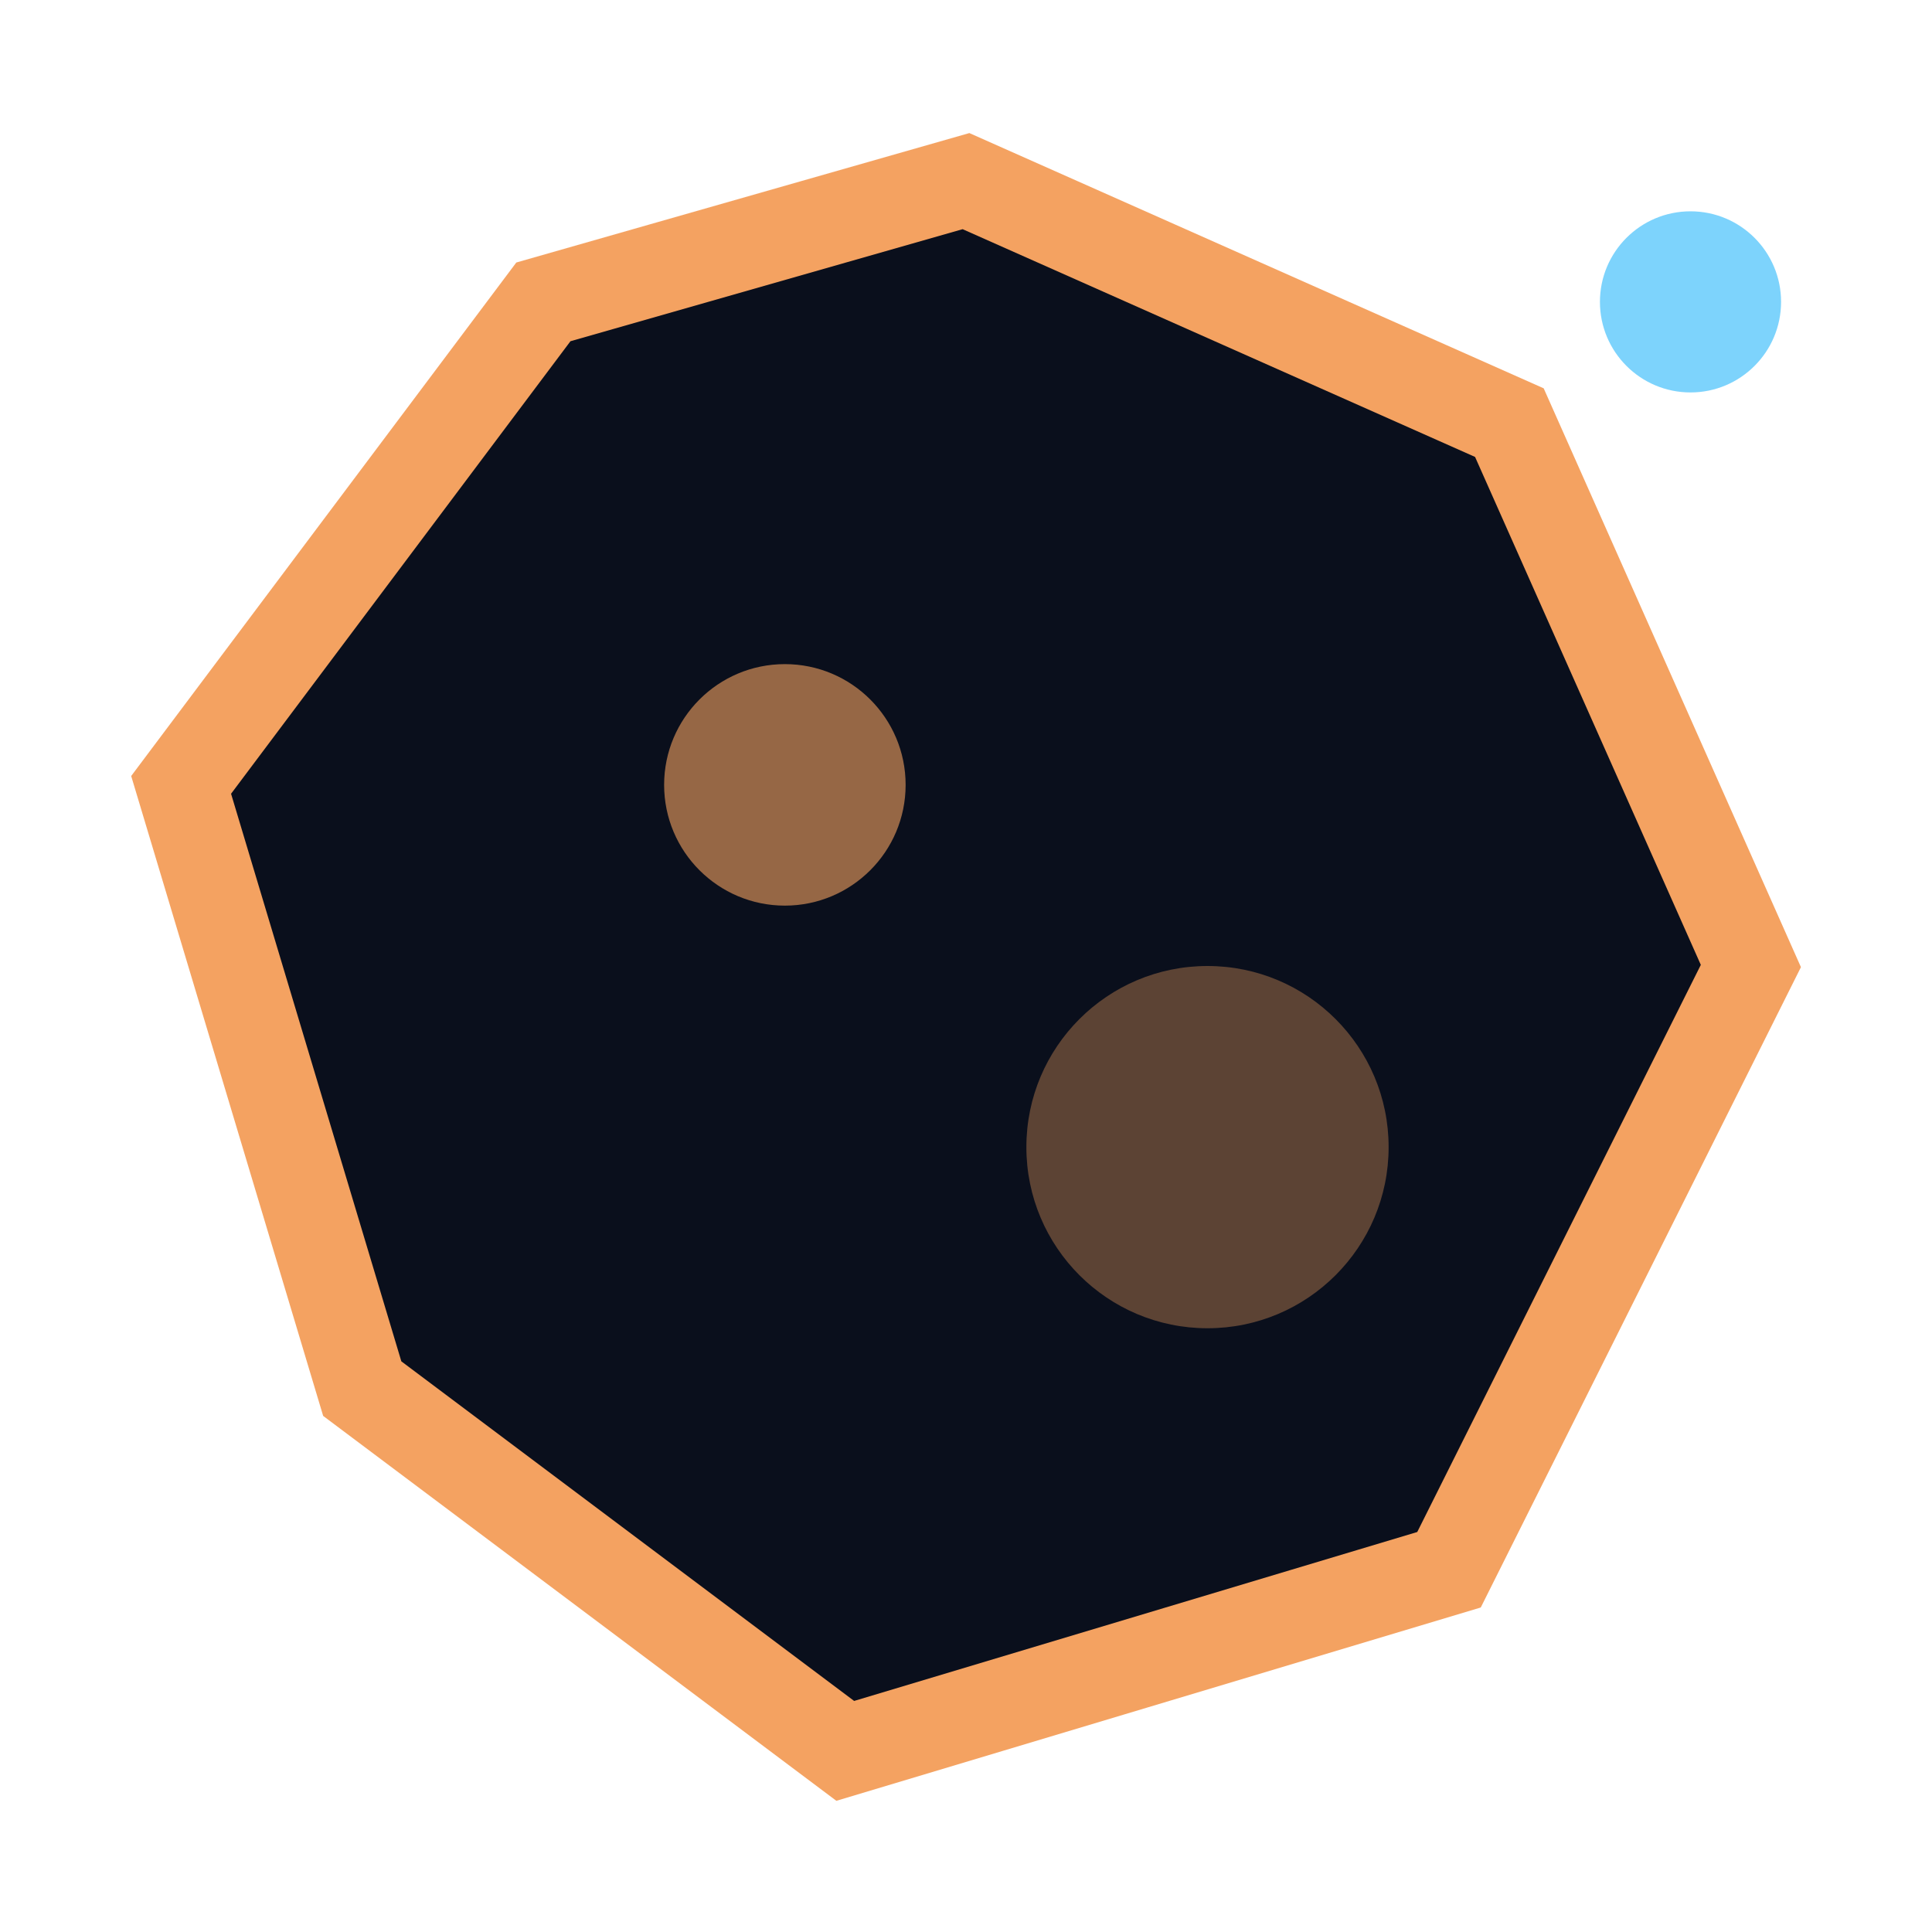
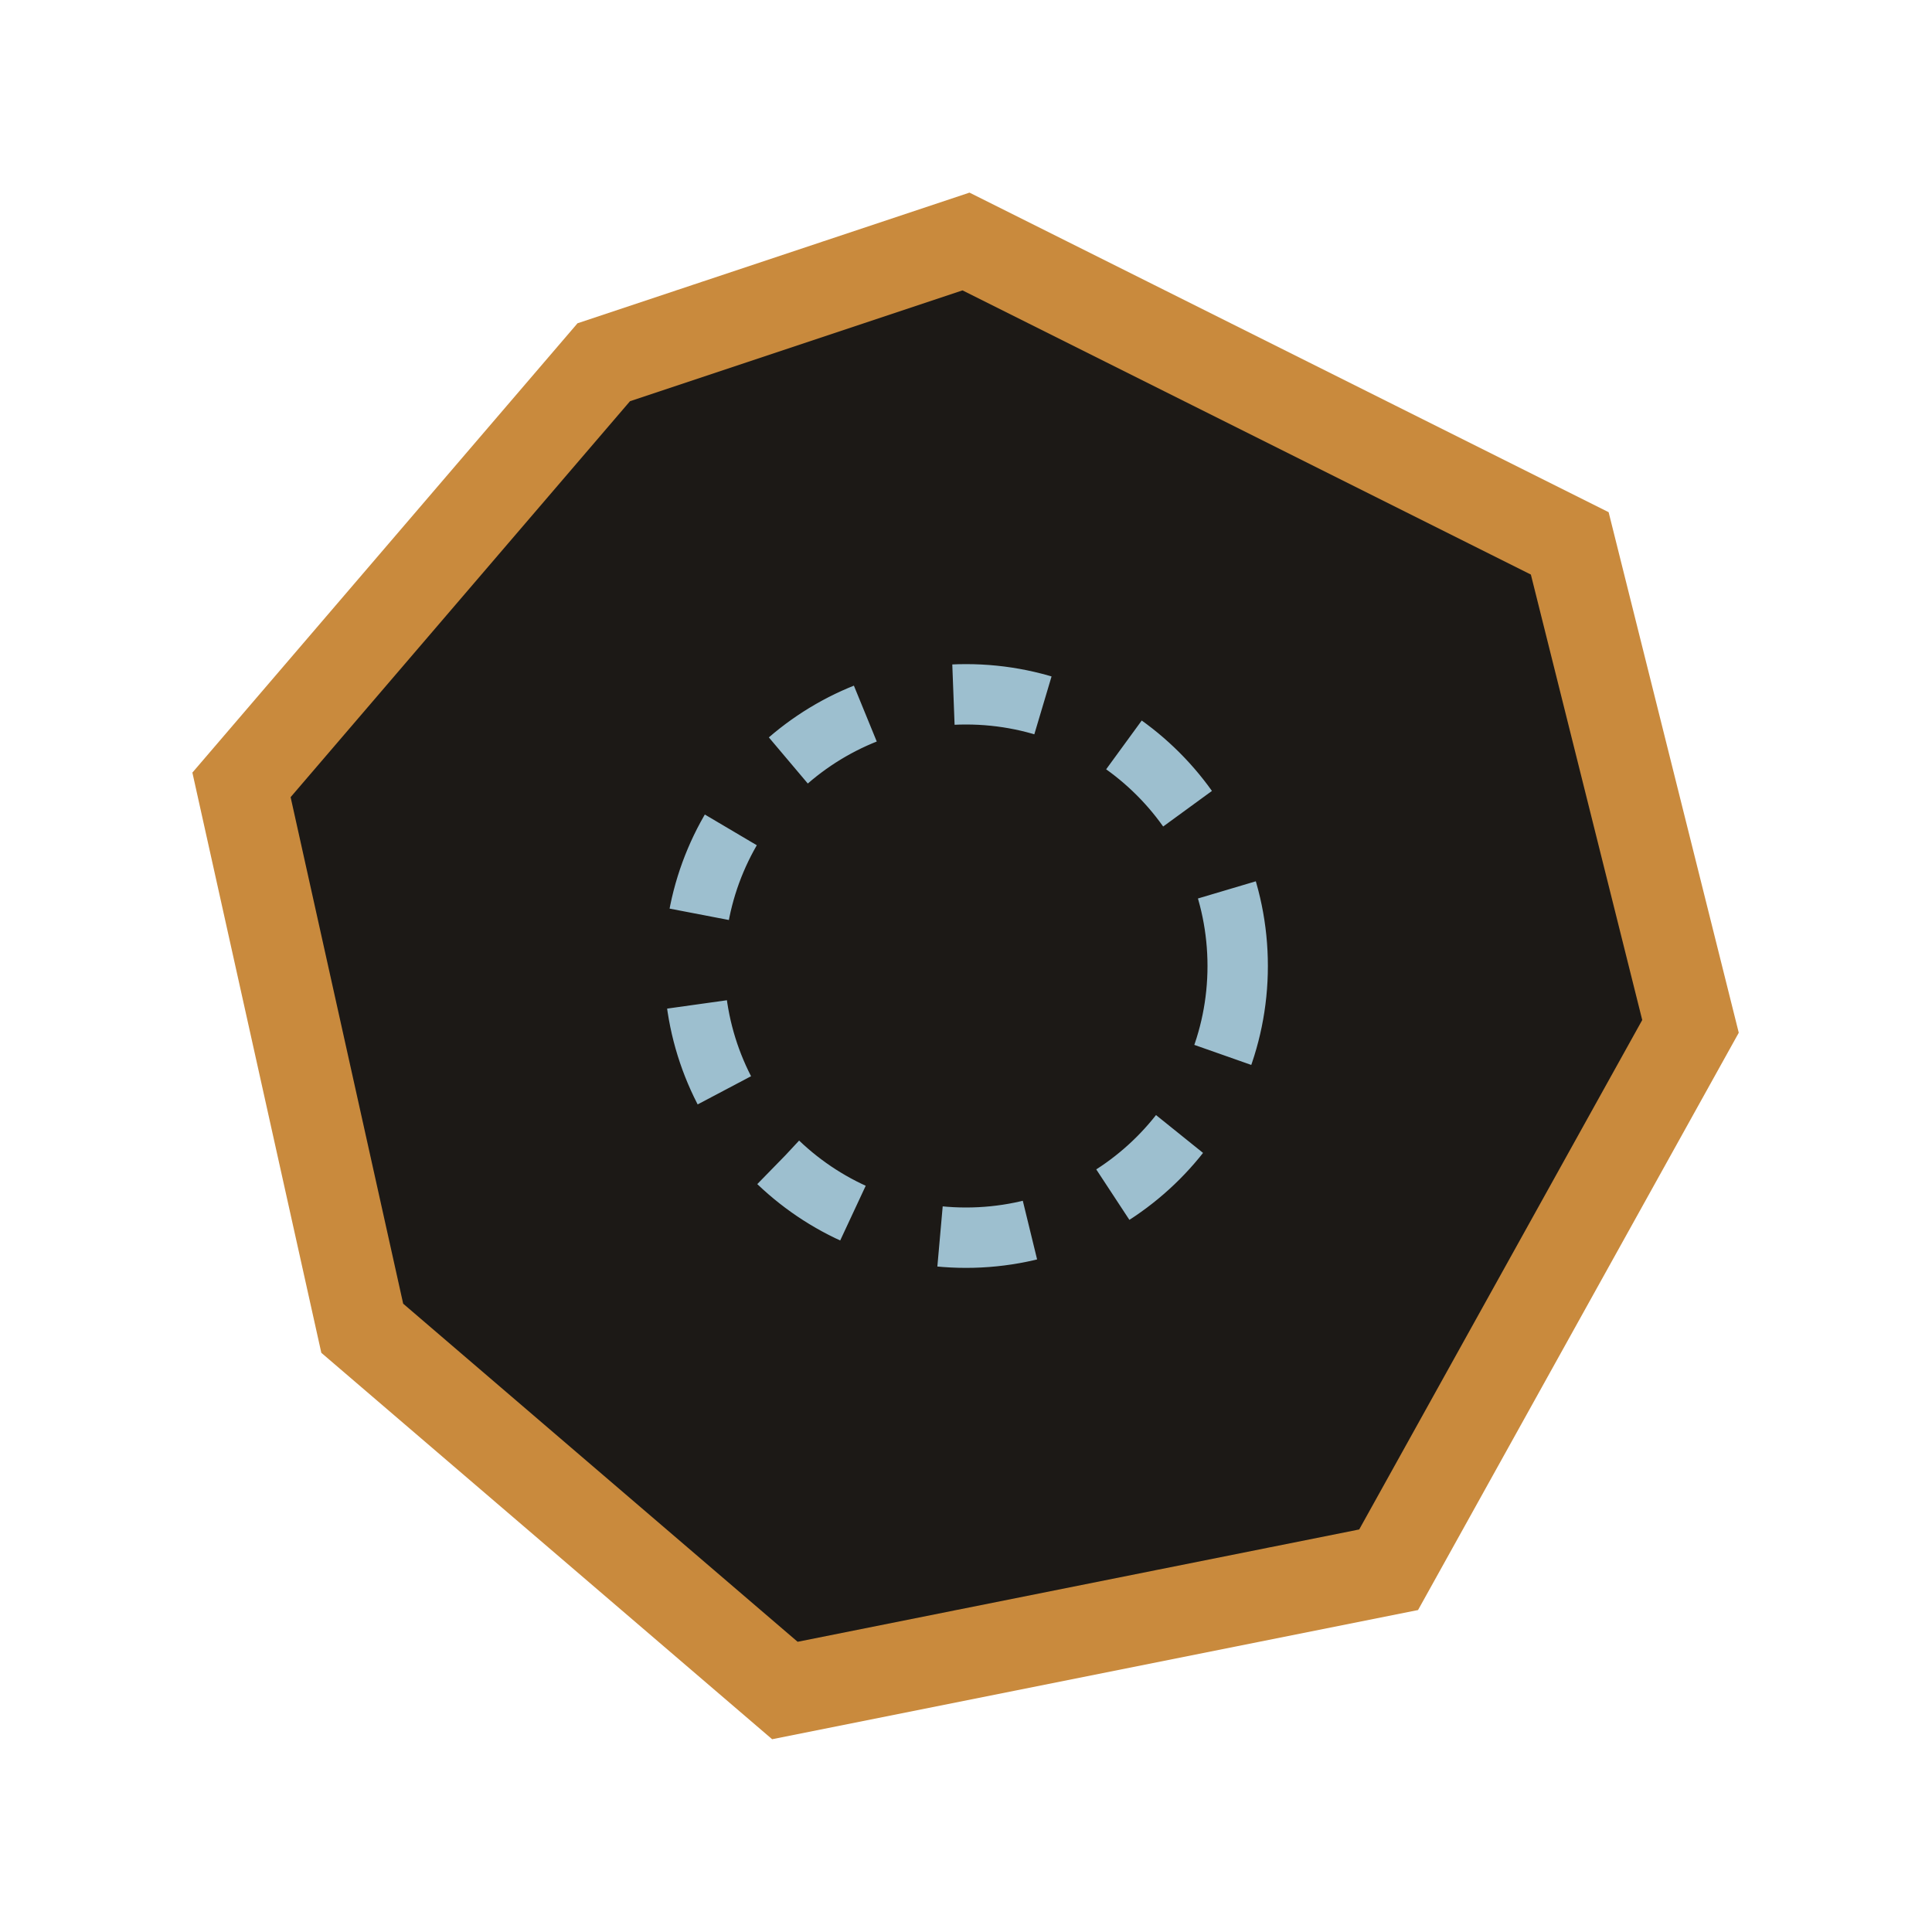
<svg xmlns="http://www.w3.org/2000/svg" viewBox="0 0 64 64">
-   <polygon points="32,6 50,14 58,32 48,52 28,58 12,46 6,26 18,10" fill="#0a0f1c" stroke="#f4a261" stroke-width="3" />
-   <circle cx="26" cy="26" r="4" fill="#f4a261" opacity="0.6" />
-   <circle cx="40" cy="38" r="6" fill="#f4a261" opacity="0.35" />
-   <circle cx="56" cy="10" r="3" fill="#7dd3fc" />
+   <polygon points="32,8 52,18 56,34 46,52 26,56 12,44 8,26 20,12" fill="#1c1916" stroke="#c98a3d" stroke-width="3" />
+   <circle cx="32" cy="32" r="9" fill="none" stroke="#9dbfcf" stroke-width="2" stroke-dasharray="3 3" />
</svg>
